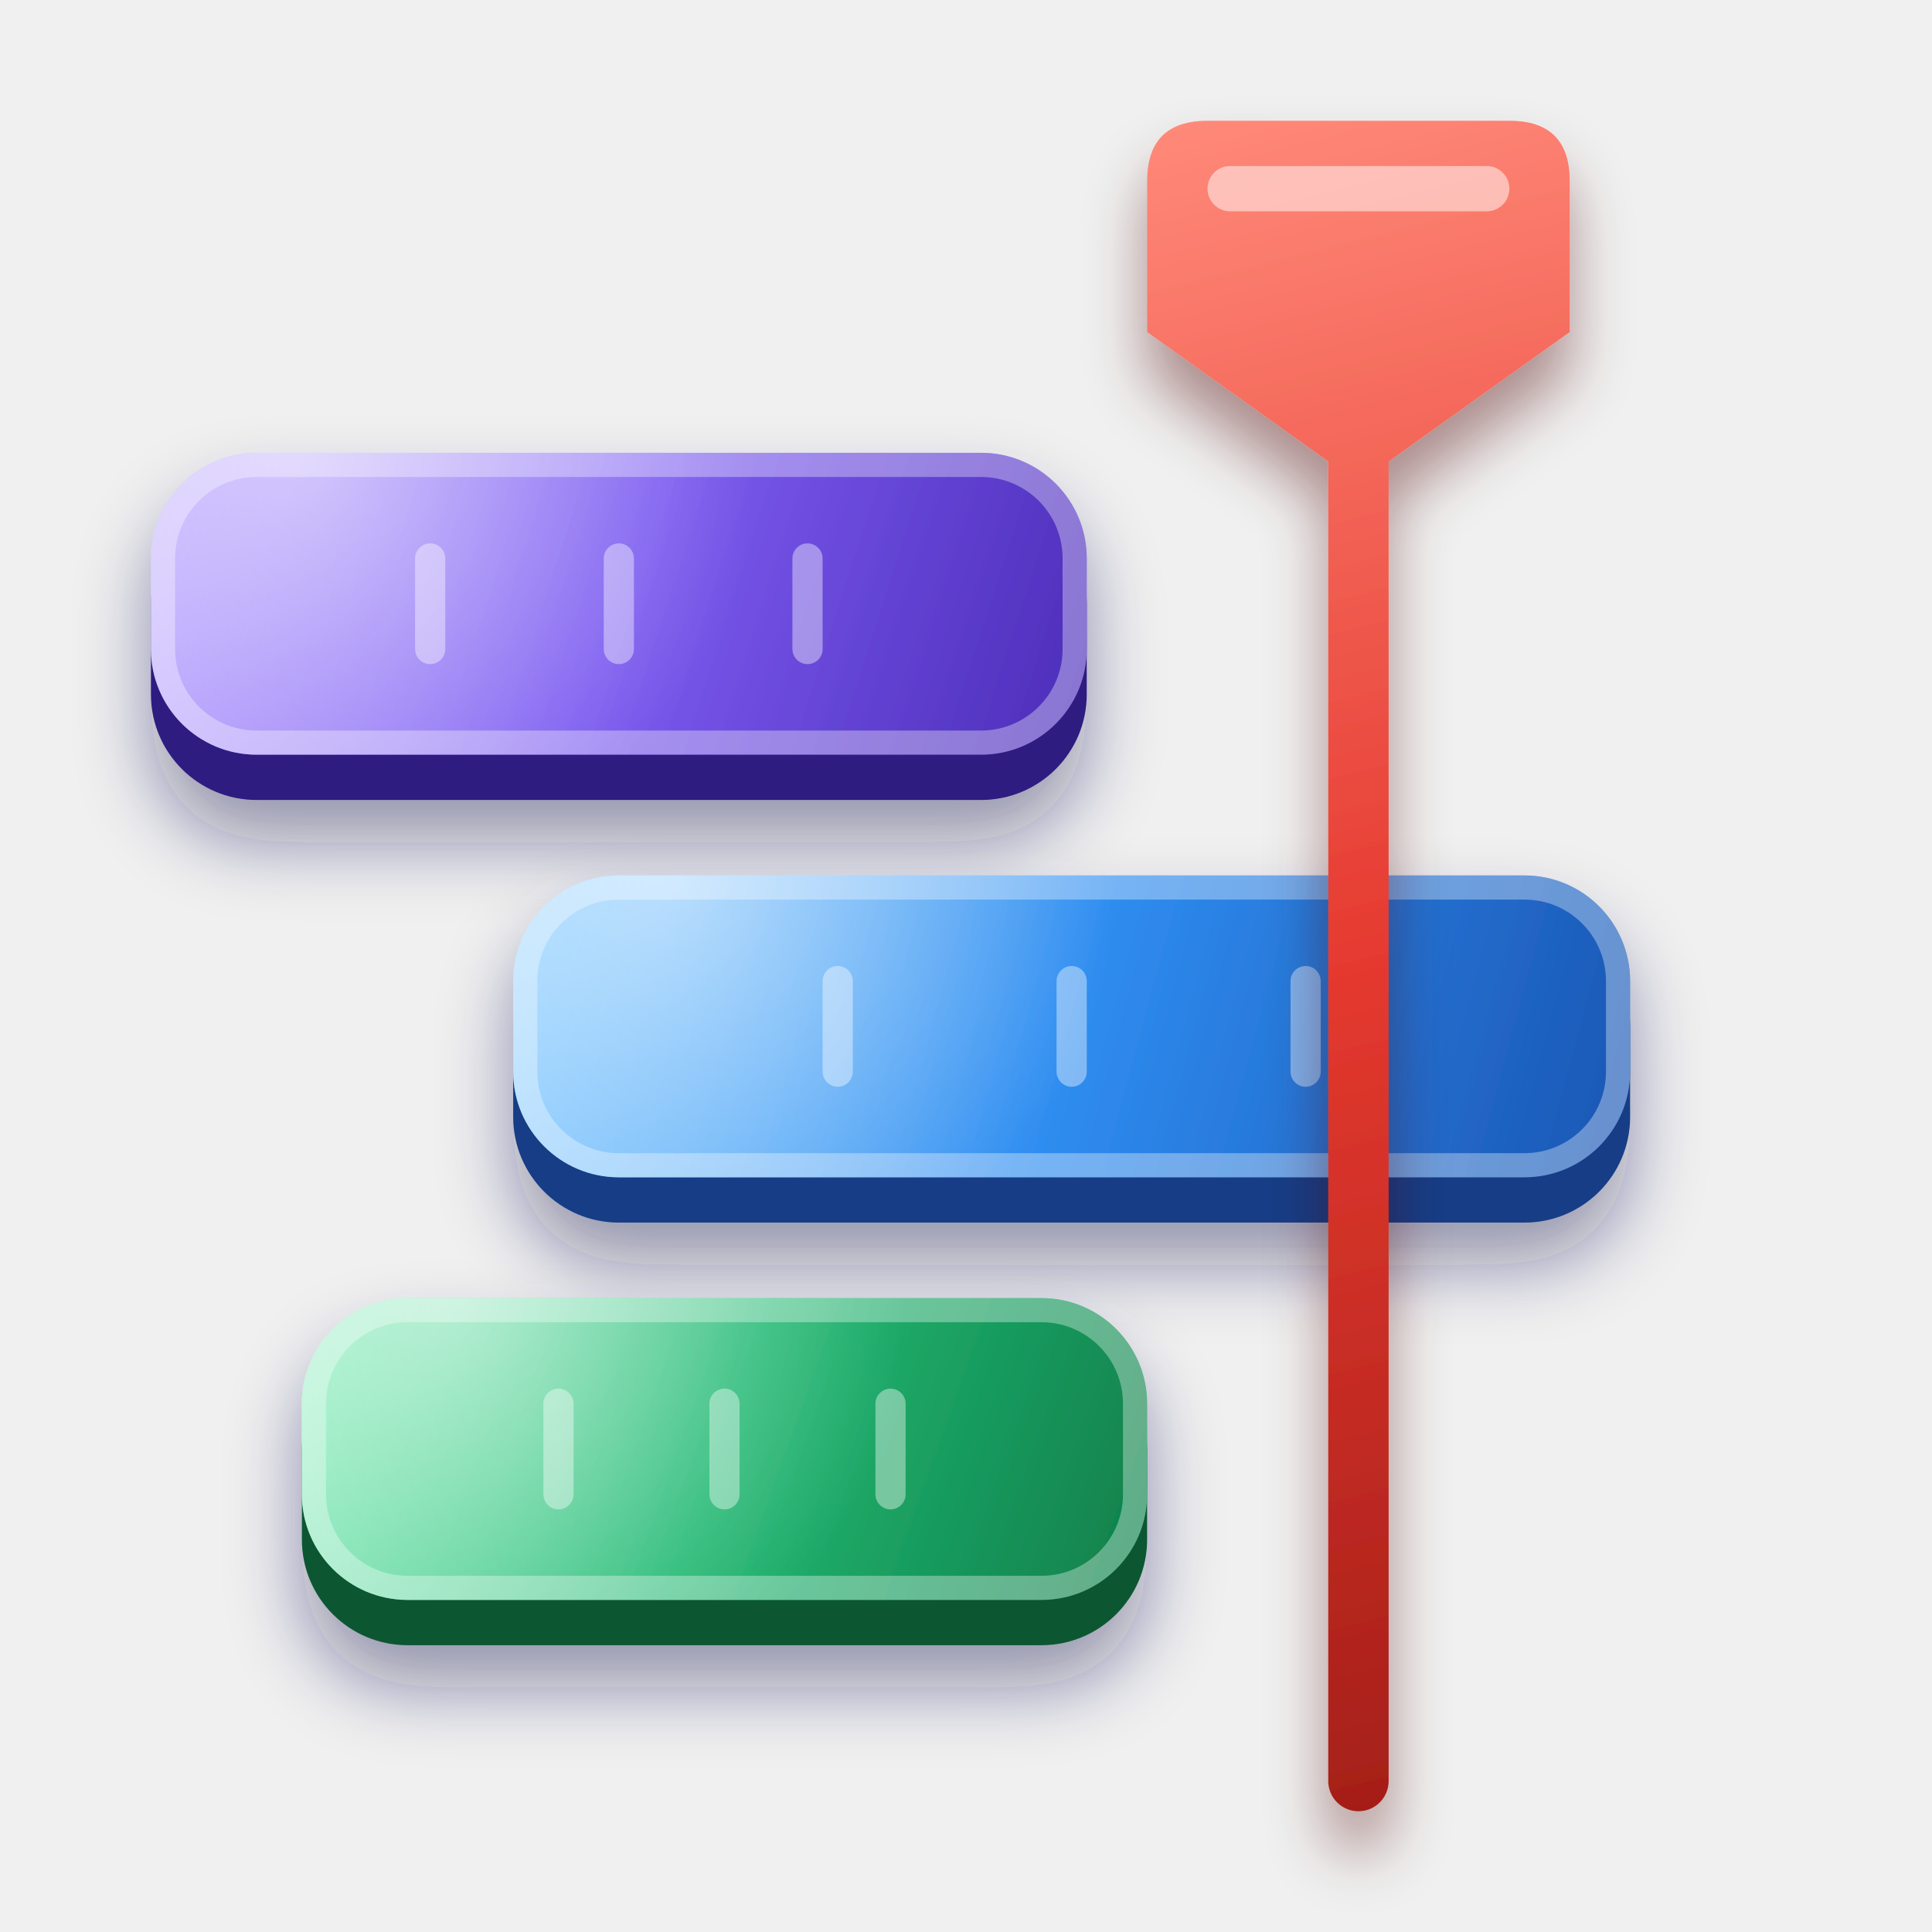
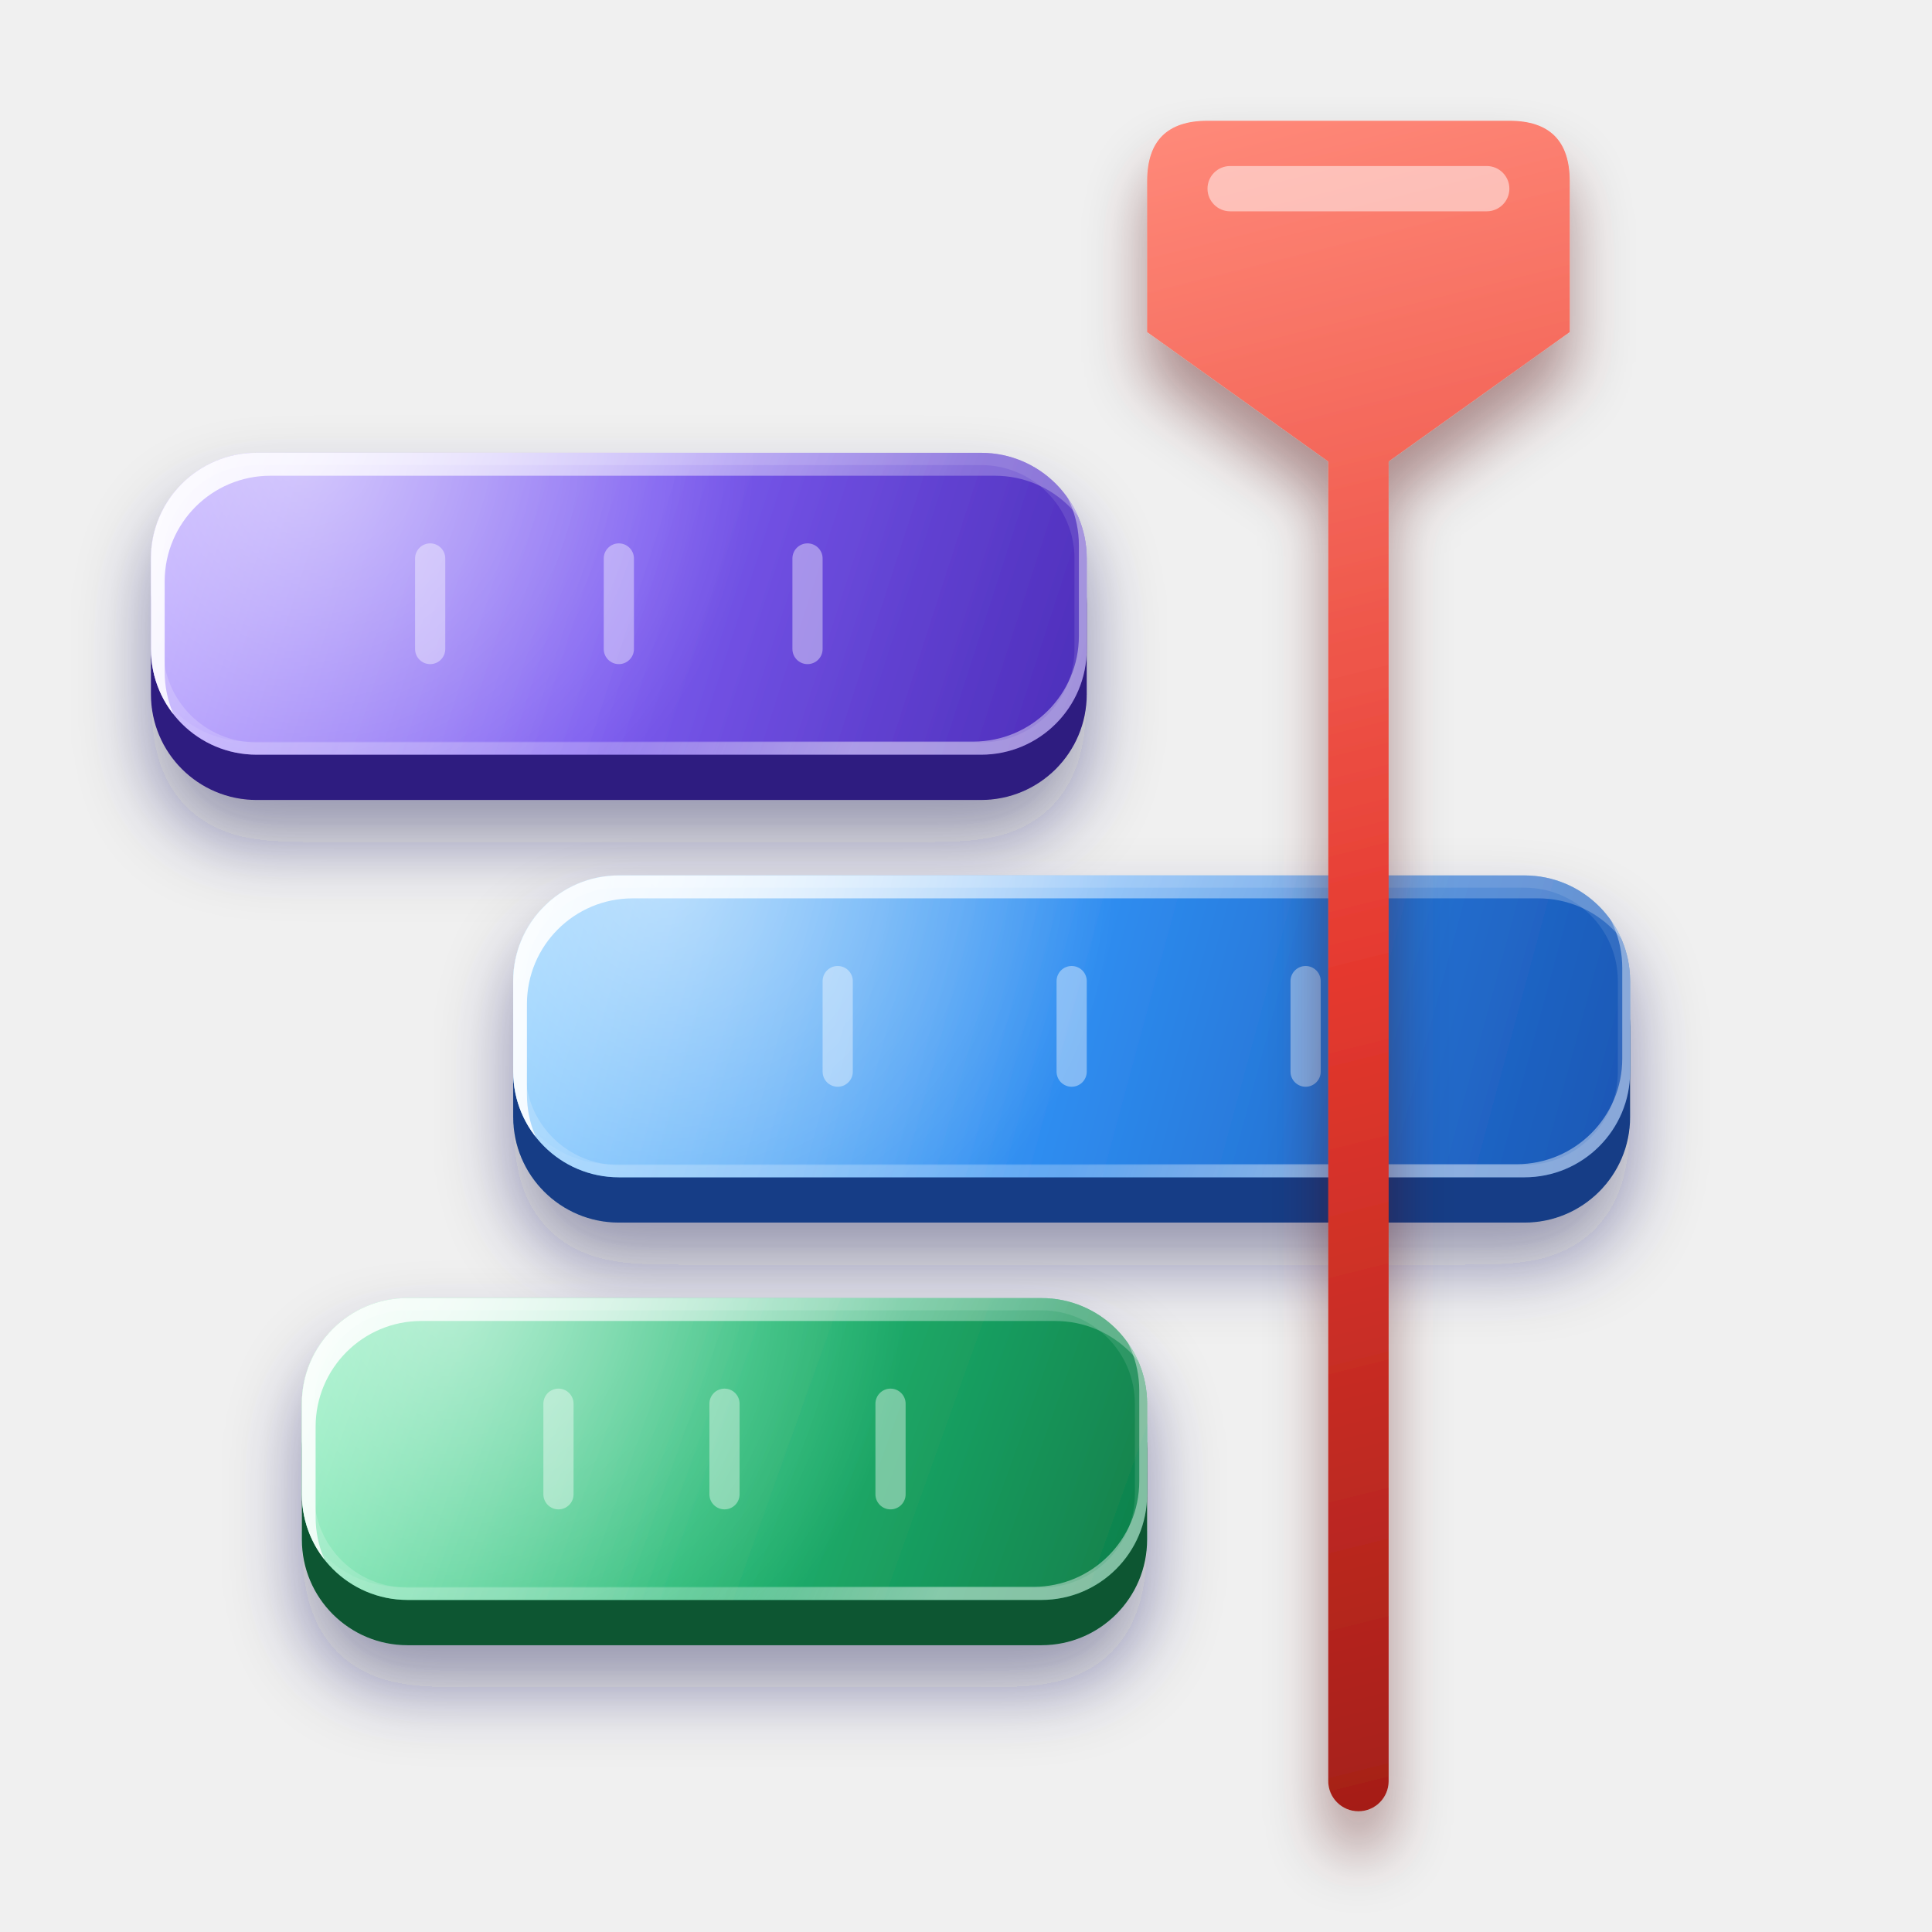
- <svg xmlns="http://www.w3.org/2000/svg" width="128" height="128" viewBox="0 0 128 128" fill="none">
-   <defs>
-     <linearGradient id="mong1" x1="10" y1="30" x2="72" y2="50" gradientUnits="userSpaceOnUse">
-       <stop offset="0" stop-color="#b9a4ff" />
-       <stop offset="0.5" stop-color="#7c5cf0" />
-       <stop offset="1" stop-color="#4b2cb8" />
-     </linearGradient>
-     <filter id="mons2" x="-12" y="-12" width="152" height="152" filterUnits="userSpaceOnUse">
+ <svg xmlns="http://www.w3.org/2000/svg" width="128" height="128" viewBox="0 0 128 128" preserveAspectRatio="none">
+   <defs>
+     <filter id="shadow1" x="-12" y="-12" width="152" height="152" filterUnits="userSpaceOnUse" color-interpolation-filters="sRGB">
      <feDropShadow dx="0" dy="2.8" stdDeviation="2.4" flood-color="#141457" flood-opacity="0.42" />
    </filter>
-     <radialGradient id="monr3" cx="20" cy="30" r="30" gradientUnits="userSpaceOnUse">
-       <stop offset="0" stop-color="#ffffff" stop-opacity="0.5" />
-       <stop offset="1" stop-color="#ffffff" stop-opacity="0" />
-     </radialGradient>
-     <mask id="monk4" maskUnits="userSpaceOnUse" x="0" y="0" width="128" height="128">
-       <rect x="10" y="30" width="62" height="20" rx="7" fill="#ffffff" />
-     </mask>
-     <clipPath id="monc5">
-       <rect x="10" y="30" width="62" height="20" rx="7" fill="#000" />
+   </defs>
+   <g filter="url(#shadow1)">
+     <g fill="none">
+       <g transform="translate(0 3)">
+         <rect x="10" y="30" width="62" height="20" rx="7" fill="#2f1a80" />
+       </g>
+     </g>
+     <g fill="none">
+       <defs>
+         <linearGradient id="l3-mong1" x1="10" y1="30" x2="72" y2="50" gradientUnits="userSpaceOnUse">
+           <stop offset="0" stop-color="#b9a4ff" />
+           <stop offset="0.5" stop-color="#7c5cf0" />
+           <stop offset="1" stop-color="#4b2cb8" />
+         </linearGradient>
+       </defs>
+       <rect x="10" y="30" width="62" height="20" rx="7" fill="url(#l3-mong1)" />
+     </g>
+   </g>
+   <g fill="none">
+     <defs>
+       <radialGradient id="l4-monr3" cx="20" cy="30" r="30" gradientUnits="userSpaceOnUse">
+         <stop offset="0" stop-color="#ffffff" stop-opacity="0.5" />
+         <stop offset="1" stop-color="#ffffff" stop-opacity="0" />
+       </radialGradient>
+       <mask id="l4-monk4" maskUnits="userSpaceOnUse" x="0" y="0" width="128" height="128">
+         <rect x="10" y="30" width="62" height="20" rx="7" fill="#ffffff" />
+       </mask>
+     </defs>
+     <g mask="url(#l4-monk4)">
+       <rect width="128" height="128" fill="url(#l4-monr3)" />
+     </g>
+   </g>
+   <defs>
+     <clipPath id="clip5">
+       <path d="M17 30 H65 A7 7 0 0 1 72 37 V43 A7 7 0 0 1 65 50 H17 A7 7 0 0 1 10 43 V37 A7 7 0 0 1 17 30 Z" clip-rule="nonzero" />
    </clipPath>
-     <linearGradient id="mong6" x1="34" y1="58" x2="108" y2="78" gradientUnits="userSpaceOnUse">
-       <stop offset="0" stop-color="#8fd0ff" />
-       <stop offset="0.5" stop-color="#2f8df0" />
-       <stop offset="1" stop-color="#1a55b3" />
-     </linearGradient>
-     <filter id="mons7" x="-12" y="-12" width="152" height="152" filterUnits="userSpaceOnUse">
+   </defs>
+   <g clip-path="url(#clip5)">
+     <defs>
+       <clipPath id="rim6">
+         <path d="M17 30H65A7 7 0 0 1 72 37V43A7 7 0 0 1 65 50H17A7 7 0 0 1 10 43V37A7 7 0 0 1 17 30Z" clip-rule="nonzero" />
+       </clipPath>
+       <linearGradient id="rim6g0" x1="10" y1="30" x2="56.5" y2="50" gradientUnits="userSpaceOnUse">
+         <stop offset="0" stop-color="#ffffff" stop-opacity="0.200" />
+         <stop offset="1" stop-color="#ffffff" stop-opacity="0.100" />
+       </linearGradient>
+       <linearGradient id="rim6g1" x1="10" y1="30" x2="56.5" y2="50" gradientUnits="userSpaceOnUse">
+         <stop offset="0" stop-color="#ffffff" stop-opacity="0.950" />
+         <stop offset="0.45" stop-color="#ffffff" stop-opacity="0.600" />
+         <stop offset="1" stop-color="#ffffff" stop-opacity="0.250" />
+       </linearGradient>
+       <linearGradient id="rim6g2" x1="10" y1="30" x2="56.5" y2="50" gradientUnits="userSpaceOnUse">
+         <stop offset="0" stop-color="#ffffff" stop-opacity="0.050" />
+         <stop offset="0.7" stop-color="#ffffff" stop-opacity="0.150" />
+         <stop offset="1" stop-color="#ffffff" stop-opacity="0.420" />
+       </linearGradient>
+     </defs>
+     <g clip-path="url(#rim6)">
+       <path d="M17 30H65A7 7 0 0 1 72 37V43A7 7 0 0 1 65 50H17A7 7 0 0 1 10 43V37A7 7 0 0 1 17 30Z" fill="none" stroke="url(#rim6g0)" stroke-width="1.627" />
+       <path d="M17 30H65A7 7 0 0 1 72 37V43A7 7 0 0 1 65 50H17A7 7 0 0 1 10 43V37A7 7 0 0 1 17 30ZM17.911 31.519 H65.911 A7 7 0 0 1 72.911 38.519 V44.519 A7 7 0 0 1 65.911 51.519 H17.911 A7 7 0 0 1 10.911 44.519 V38.519 A7 7 0 0 1 17.911 31.519 Z" fill="url(#rim6g1)" fill-rule="evenodd" />
+       <path d="M17 30H65A7 7 0 0 1 72 37V43A7 7 0 0 1 65 50H17A7 7 0 0 1 10 43V37A7 7 0 0 1 17 30ZM16.479 29.132 H64.479 A7 7 0 0 1 71.479 36.132 V42.132 A7 7 0 0 1 64.479 49.132 H16.479 A7 7 0 0 1 9.479 42.132 V36.132 A7 7 0 0 1 16.479 29.132 Z" fill="url(#rim6g2)" fill-rule="evenodd" />
+     </g>
+   </g>
+   <g fill="none">
+     <rect x="27.5" y="36" width="2" height="8" rx="1" fill="#ffffff" opacity="0.4" />
+   </g>
+   <g fill="none">
+     <rect x="40.0" y="36" width="2" height="8" rx="1" fill="#ffffff" opacity="0.4" />
+   </g>
+   <g fill="none">
+     <rect x="52.5" y="36" width="2" height="8" rx="1" fill="#ffffff" opacity="0.4" />
+   </g>
+   <defs>
+     <filter id="shadow10" x="-12" y="-12" width="152" height="152" filterUnits="userSpaceOnUse" color-interpolation-filters="sRGB">
      <feDropShadow dx="0" dy="2.8" stdDeviation="2.4" flood-color="#141457" flood-opacity="0.42" />
    </filter>
-     <radialGradient id="monr8" cx="44" cy="58" r="30" gradientUnits="userSpaceOnUse">
-       <stop offset="0" stop-color="#ffffff" stop-opacity="0.5" />
-       <stop offset="1" stop-color="#ffffff" stop-opacity="0" />
-     </radialGradient>
-     <mask id="monk9" maskUnits="userSpaceOnUse" x="0" y="0" width="128" height="128">
-       <rect x="34" y="58" width="74" height="20" rx="7" fill="#ffffff" />
-     </mask>
-     <clipPath id="monc10">
-       <rect x="34" y="58" width="74" height="20" rx="7" fill="#000" />
+   </defs>
+   <g filter="url(#shadow10)">
+     <g fill="none">
+       <g transform="translate(0 3)">
+         <rect x="34" y="58" width="74" height="20" rx="7" fill="#123c86" />
+       </g>
+     </g>
+     <g fill="none">
+       <defs>
+         <linearGradient id="l12-mong6" x1="34" y1="58" x2="108" y2="78" gradientUnits="userSpaceOnUse">
+           <stop offset="0" stop-color="#8fd0ff" />
+           <stop offset="0.5" stop-color="#2f8df0" />
+           <stop offset="1" stop-color="#1a55b3" />
+         </linearGradient>
+       </defs>
+       <rect x="34" y="58" width="74" height="20" rx="7" fill="url(#l12-mong6)" />
+     </g>
+   </g>
+   <g fill="none">
+     <defs>
+       <radialGradient id="l13-monr8" cx="44" cy="58" r="30" gradientUnits="userSpaceOnUse">
+         <stop offset="0" stop-color="#ffffff" stop-opacity="0.5" />
+         <stop offset="1" stop-color="#ffffff" stop-opacity="0" />
+       </radialGradient>
+       <mask id="l13-monk9" maskUnits="userSpaceOnUse" x="0" y="0" width="128" height="128">
+         <rect x="34" y="58" width="74" height="20" rx="7" fill="#ffffff" />
+       </mask>
+     </defs>
+     <g mask="url(#l13-monk9)">
+       <rect width="128" height="128" fill="url(#l13-monr8)" />
+     </g>
+   </g>
+   <defs>
+     <clipPath id="clip14">
+       <path d="M41 58 H101 A7 7 0 0 1 108 65 V71 A7 7 0 0 1 101 78 H41 A7 7 0 0 1 34 71 V65 A7 7 0 0 1 41 58 Z" clip-rule="nonzero" />
    </clipPath>
-     <linearGradient id="mong11" x1="20" y1="86" x2="76" y2="106" gradientUnits="userSpaceOnUse">
-       <stop offset="0" stop-color="#8ff0c0" />
-       <stop offset="0.5" stop-color="#22b872" />
-       <stop offset="1" stop-color="#0f7e4a" />
-     </linearGradient>
-     <filter id="mons12" x="-12" y="-12" width="152" height="152" filterUnits="userSpaceOnUse">
+   </defs>
+   <g clip-path="url(#clip14)">
+     <defs>
+       <clipPath id="rim15">
+         <path d="M41 58H101A7 7 0 0 1 108 65V71A7 7 0 0 1 101 78H41A7 7 0 0 1 34 71V65A7 7 0 0 1 41 58Z" clip-rule="nonzero" />
+       </clipPath>
+       <linearGradient id="rim15g0" x1="34" y1="58" x2="89.5" y2="78" gradientUnits="userSpaceOnUse">
+         <stop offset="0" stop-color="#ffffff" stop-opacity="0.200" />
+         <stop offset="1" stop-color="#ffffff" stop-opacity="0.100" />
+       </linearGradient>
+       <linearGradient id="rim15g1" x1="34" y1="58" x2="89.5" y2="78" gradientUnits="userSpaceOnUse">
+         <stop offset="0" stop-color="#ffffff" stop-opacity="0.950" />
+         <stop offset="0.45" stop-color="#ffffff" stop-opacity="0.600" />
+         <stop offset="1" stop-color="#ffffff" stop-opacity="0.250" />
+       </linearGradient>
+       <linearGradient id="rim15g2" x1="34" y1="58" x2="89.5" y2="78" gradientUnits="userSpaceOnUse">
+         <stop offset="0" stop-color="#ffffff" stop-opacity="0.050" />
+         <stop offset="0.7" stop-color="#ffffff" stop-opacity="0.150" />
+         <stop offset="1" stop-color="#ffffff" stop-opacity="0.420" />
+       </linearGradient>
+     </defs>
+     <g clip-path="url(#rim15)">
+       <path d="M41 58H101A7 7 0 0 1 108 65V71A7 7 0 0 1 101 78H41A7 7 0 0 1 34 71V65A7 7 0 0 1 41 58Z" fill="none" stroke="url(#rim15g0)" stroke-width="1.627" />
+       <path d="M41 58H101A7 7 0 0 1 108 65V71A7 7 0 0 1 101 78H41A7 7 0 0 1 34 71V65A7 7 0 0 1 41 58ZM41.911 59.519 H101.911 A7 7 0 0 1 108.911 66.519 V72.519 A7 7 0 0 1 101.911 79.519 H41.911 A7 7 0 0 1 34.911 72.519 V66.519 A7 7 0 0 1 41.911 59.519 Z" fill="url(#rim15g1)" fill-rule="evenodd" />
+       <path d="M41 58H101A7 7 0 0 1 108 65V71A7 7 0 0 1 101 78H41A7 7 0 0 1 34 71V65A7 7 0 0 1 41 58ZM40.479 57.132 H100.479 A7 7 0 0 1 107.479 64.132 V70.132 A7 7 0 0 1 100.479 77.132 H40.479 A7 7 0 0 1 33.479 70.132 V64.132 A7 7 0 0 1 40.479 57.132 Z" fill="url(#rim15g2)" fill-rule="evenodd" />
+     </g>
+   </g>
+   <g fill="none">
+     <rect x="54.5" y="64" width="2" height="8" rx="1" fill="#ffffff" opacity="0.4" />
+   </g>
+   <g fill="none">
+     <rect x="70.0" y="64" width="2" height="8" rx="1" fill="#ffffff" opacity="0.4" />
+   </g>
+   <g fill="none">
+     <rect x="85.5" y="64" width="2" height="8" rx="1" fill="#ffffff" opacity="0.4" />
+   </g>
+   <defs>
+     <filter id="shadow19" x="-12" y="-12" width="152" height="152" filterUnits="userSpaceOnUse" color-interpolation-filters="sRGB">
      <feDropShadow dx="0" dy="2.8" stdDeviation="2.4" flood-color="#141457" flood-opacity="0.42" />
    </filter>
-     <radialGradient id="monr13" cx="30" cy="86" r="30" gradientUnits="userSpaceOnUse">
-       <stop offset="0" stop-color="#ffffff" stop-opacity="0.5" />
-       <stop offset="1" stop-color="#ffffff" stop-opacity="0" />
-     </radialGradient>
-     <mask id="monk14" maskUnits="userSpaceOnUse" x="0" y="0" width="128" height="128">
-       <rect x="20" y="86" width="56" height="20" rx="7" fill="#ffffff" />
-     </mask>
-     <clipPath id="monc15">
-       <rect x="20" y="86" width="56" height="20" rx="7" fill="#000" />
+   </defs>
+   <g filter="url(#shadow19)">
+     <g fill="none">
+       <g transform="translate(0 3)">
+         <rect x="20" y="86" width="56" height="20" rx="7" fill="#0a5733" />
+       </g>
+     </g>
+     <g fill="none">
+       <defs>
+         <linearGradient id="l21-mong11" x1="20" y1="86" x2="76" y2="106" gradientUnits="userSpaceOnUse">
+           <stop offset="0" stop-color="#8ff0c0" />
+           <stop offset="0.5" stop-color="#22b872" />
+           <stop offset="1" stop-color="#0f7e4a" />
+         </linearGradient>
+       </defs>
+       <rect x="20" y="86" width="56" height="20" rx="7" fill="url(#l21-mong11)" />
+     </g>
+   </g>
+   <g fill="none">
+     <defs>
+       <radialGradient id="l22-monr13" cx="30" cy="86" r="30" gradientUnits="userSpaceOnUse">
+         <stop offset="0" stop-color="#ffffff" stop-opacity="0.5" />
+         <stop offset="1" stop-color="#ffffff" stop-opacity="0" />
+       </radialGradient>
+       <mask id="l22-monk14" maskUnits="userSpaceOnUse" x="0" y="0" width="128" height="128">
+         <rect x="20" y="86" width="56" height="20" rx="7" fill="#ffffff" />
+       </mask>
+     </defs>
+     <g mask="url(#l22-monk14)">
+       <rect width="128" height="128" fill="url(#l22-monr13)" />
+     </g>
+   </g>
+   <defs>
+     <clipPath id="clip23">
+       <path d="M27 86 H69 A7 7 0 0 1 76 93 V99 A7 7 0 0 1 69 106 H27 A7 7 0 0 1 20 99 V93 A7 7 0 0 1 27 86 Z" clip-rule="nonzero" />
    </clipPath>
-     <linearGradient id="mong16" x1="76" y1="8" x2="104" y2="120" gradientUnits="userSpaceOnUse">
-       <stop offset="0" stop-color="#ff8a7a" />
-       <stop offset="0.5" stop-color="#e5392f" />
-       <stop offset="1" stop-color="#a11d17" />
-     </linearGradient>
-     <filter id="mons17" x="-12" y="-12" width="152" height="152" filterUnits="userSpaceOnUse">
+   </defs>
+   <g clip-path="url(#clip23)">
+     <defs>
+       <clipPath id="rim24">
+         <path d="M27 86H69A7 7 0 0 1 76 93V99A7 7 0 0 1 69 106H27A7 7 0 0 1 20 99V93A7 7 0 0 1 27 86Z" clip-rule="nonzero" />
+       </clipPath>
+       <linearGradient id="rim24g0" x1="20" y1="86" x2="62" y2="106" gradientUnits="userSpaceOnUse">
+         <stop offset="0" stop-color="#ffffff" stop-opacity="0.200" />
+         <stop offset="1" stop-color="#ffffff" stop-opacity="0.100" />
+       </linearGradient>
+       <linearGradient id="rim24g1" x1="20" y1="86" x2="62" y2="106" gradientUnits="userSpaceOnUse">
+         <stop offset="0" stop-color="#ffffff" stop-opacity="0.950" />
+         <stop offset="0.45" stop-color="#ffffff" stop-opacity="0.600" />
+         <stop offset="1" stop-color="#ffffff" stop-opacity="0.250" />
+       </linearGradient>
+       <linearGradient id="rim24g2" x1="20" y1="86" x2="62" y2="106" gradientUnits="userSpaceOnUse">
+         <stop offset="0" stop-color="#ffffff" stop-opacity="0.050" />
+         <stop offset="0.7" stop-color="#ffffff" stop-opacity="0.150" />
+         <stop offset="1" stop-color="#ffffff" stop-opacity="0.420" />
+       </linearGradient>
+     </defs>
+     <g clip-path="url(#rim24)">
+       <path d="M27 86H69A7 7 0 0 1 76 93V99A7 7 0 0 1 69 106H27A7 7 0 0 1 20 99V93A7 7 0 0 1 27 86Z" fill="none" stroke="url(#rim24g0)" stroke-width="1.627" />
+       <path d="M27 86H69A7 7 0 0 1 76 93V99A7 7 0 0 1 69 106H27A7 7 0 0 1 20 99V93A7 7 0 0 1 27 86ZM27.911 87.519 H69.911 A7 7 0 0 1 76.911 94.519 V100.519 A7 7 0 0 1 69.911 107.519 H27.911 A7 7 0 0 1 20.911 100.519 V94.519 A7 7 0 0 1 27.911 87.519 Z" fill="url(#rim24g1)" fill-rule="evenodd" />
+       <path d="M27 86H69A7 7 0 0 1 76 93V99A7 7 0 0 1 69 106H27A7 7 0 0 1 20 99V93A7 7 0 0 1 27 86ZM26.479 85.132 H68.479 A7 7 0 0 1 75.479 92.132 V98.132 A7 7 0 0 1 68.479 105.132 H26.479 A7 7 0 0 1 19.479 98.132 V92.132 A7 7 0 0 1 26.479 85.132 Z" fill="url(#rim24g2)" fill-rule="evenodd" />
+     </g>
+   </g>
+   <g fill="none">
+     <rect x="36.0" y="92" width="2" height="8" rx="1" fill="#ffffff" opacity="0.4" />
+   </g>
+   <g fill="none">
+     <rect x="47.0" y="92" width="2" height="8" rx="1" fill="#ffffff" opacity="0.4" />
+   </g>
+   <g fill="none">
+     <rect x="58.0" y="92" width="2" height="8" rx="1" fill="#ffffff" opacity="0.4" />
+   </g>
+   <defs>
+     <filter id="shadow28" x="-12" y="-12" width="152" height="152" filterUnits="userSpaceOnUse" color-interpolation-filters="sRGB">
      <feDropShadow dx="0" dy="2.8" stdDeviation="2" flood-color="#4c0d08" flood-opacity="0.42" />
    </filter>
  </defs>
-   <g filter="url(#mons2)">
-     <g transform="translate(0 3)">
-       <rect x="10" y="30" width="62" height="20" rx="7" fill="#2f1a80" />
-     </g>
-     <rect x="10" y="30" width="62" height="20" rx="7" fill="url(#mong1)" />
-   </g>
-   <g mask="url(#monk4)">
-     <rect width="128" height="128" fill="url(#monr3)" />
-   </g>
-   <g clip-path="url(#monc5)">
-     <rect x="10" y="30" width="62" height="20" rx="7" fill="none" stroke="#ffffff" stroke-opacity="0.34" stroke-width="3.2" />
-   </g>
-   <rect x="27.5" y="36" width="2" height="8" rx="1" fill="#ffffff" opacity="0.4" />
-   <rect x="40.0" y="36" width="2" height="8" rx="1" fill="#ffffff" opacity="0.4" />
-   <rect x="52.5" y="36" width="2" height="8" rx="1" fill="#ffffff" opacity="0.4" />
-   <g filter="url(#mons7)">
-     <g transform="translate(0 3)">
-       <rect x="34" y="58" width="74" height="20" rx="7" fill="#123c86" />
-     </g>
-     <rect x="34" y="58" width="74" height="20" rx="7" fill="url(#mong6)" />
-   </g>
-   <g mask="url(#monk9)">
-     <rect width="128" height="128" fill="url(#monr8)" />
-   </g>
-   <g clip-path="url(#monc10)">
-     <rect x="34" y="58" width="74" height="20" rx="7" fill="none" stroke="#ffffff" stroke-opacity="0.34" stroke-width="3.2" />
-   </g>
-   <rect x="54.5" y="64" width="2" height="8" rx="1" fill="#ffffff" opacity="0.4" />
-   <rect x="70.0" y="64" width="2" height="8" rx="1" fill="#ffffff" opacity="0.4" />
-   <rect x="85.5" y="64" width="2" height="8" rx="1" fill="#ffffff" opacity="0.4" />
-   <g filter="url(#mons12)">
-     <g transform="translate(0 3)">
-       <rect x="20" y="86" width="56" height="20" rx="7" fill="#0a5733" />
-     </g>
-     <rect x="20" y="86" width="56" height="20" rx="7" fill="url(#mong11)" />
-   </g>
-   <g mask="url(#monk14)">
-     <rect width="128" height="128" fill="url(#monr13)" />
-   </g>
-   <g clip-path="url(#monc15)">
-     <rect x="20" y="86" width="56" height="20" rx="7" fill="none" stroke="#ffffff" stroke-opacity="0.34" stroke-width="3.2" />
-   </g>
-   <rect x="36.0" y="92" width="2" height="8" rx="1" fill="#ffffff" opacity="0.4" />
-   <rect x="47.0" y="92" width="2" height="8" rx="1" fill="#ffffff" opacity="0.4" />
-   <rect x="58.0" y="92" width="2" height="8" rx="1" fill="#ffffff" opacity="0.4" />
-   <g filter="url(#mons17)">
-     <path d="M80 8H100Q104 8 104 12V22L90 32L76 22V12Q76 8 80 8Z" fill="url(#mong16)" />
-     <rect x="88" y="26" width="4" height="94" rx="2" fill="url(#mong16)" />
-   </g>
-   <rect x="80" y="11" width="20" height="3" rx="1.5" fill="#ffffff" opacity="0.5" />
+   <g filter="url(#shadow28)">
+     <g fill="none">
+       <defs>
+         <linearGradient id="l29-mong16" x1="76" y1="8" x2="104" y2="120" gradientUnits="userSpaceOnUse">
+           <stop offset="0" stop-color="#ff8a7a" />
+           <stop offset="0.5" stop-color="#e5392f" />
+           <stop offset="1" stop-color="#a11d17" />
+         </linearGradient>
+       </defs>
+       <path d="M80 8H100Q104 8 104 12V22L90 32L76 22V12Q76 8 80 8Z" fill="url(#l29-mong16)" />
+     </g>
+     <g fill="none">
+       <defs>
+         <linearGradient id="l30-mong16" x1="76" y1="8" x2="104" y2="120" gradientUnits="userSpaceOnUse">
+           <stop offset="0" stop-color="#ff8a7a" />
+           <stop offset="0.5" stop-color="#e5392f" />
+           <stop offset="1" stop-color="#a11d17" />
+         </linearGradient>
+       </defs>
+       <rect x="88" y="26" width="4" height="94" rx="2" fill="url(#l30-mong16)" />
+     </g>
+   </g>
+   <g fill="none">
+     <rect x="80" y="11" width="20" height="3" rx="1.5" fill="#ffffff" opacity="0.5" />
+   </g>
</svg>
